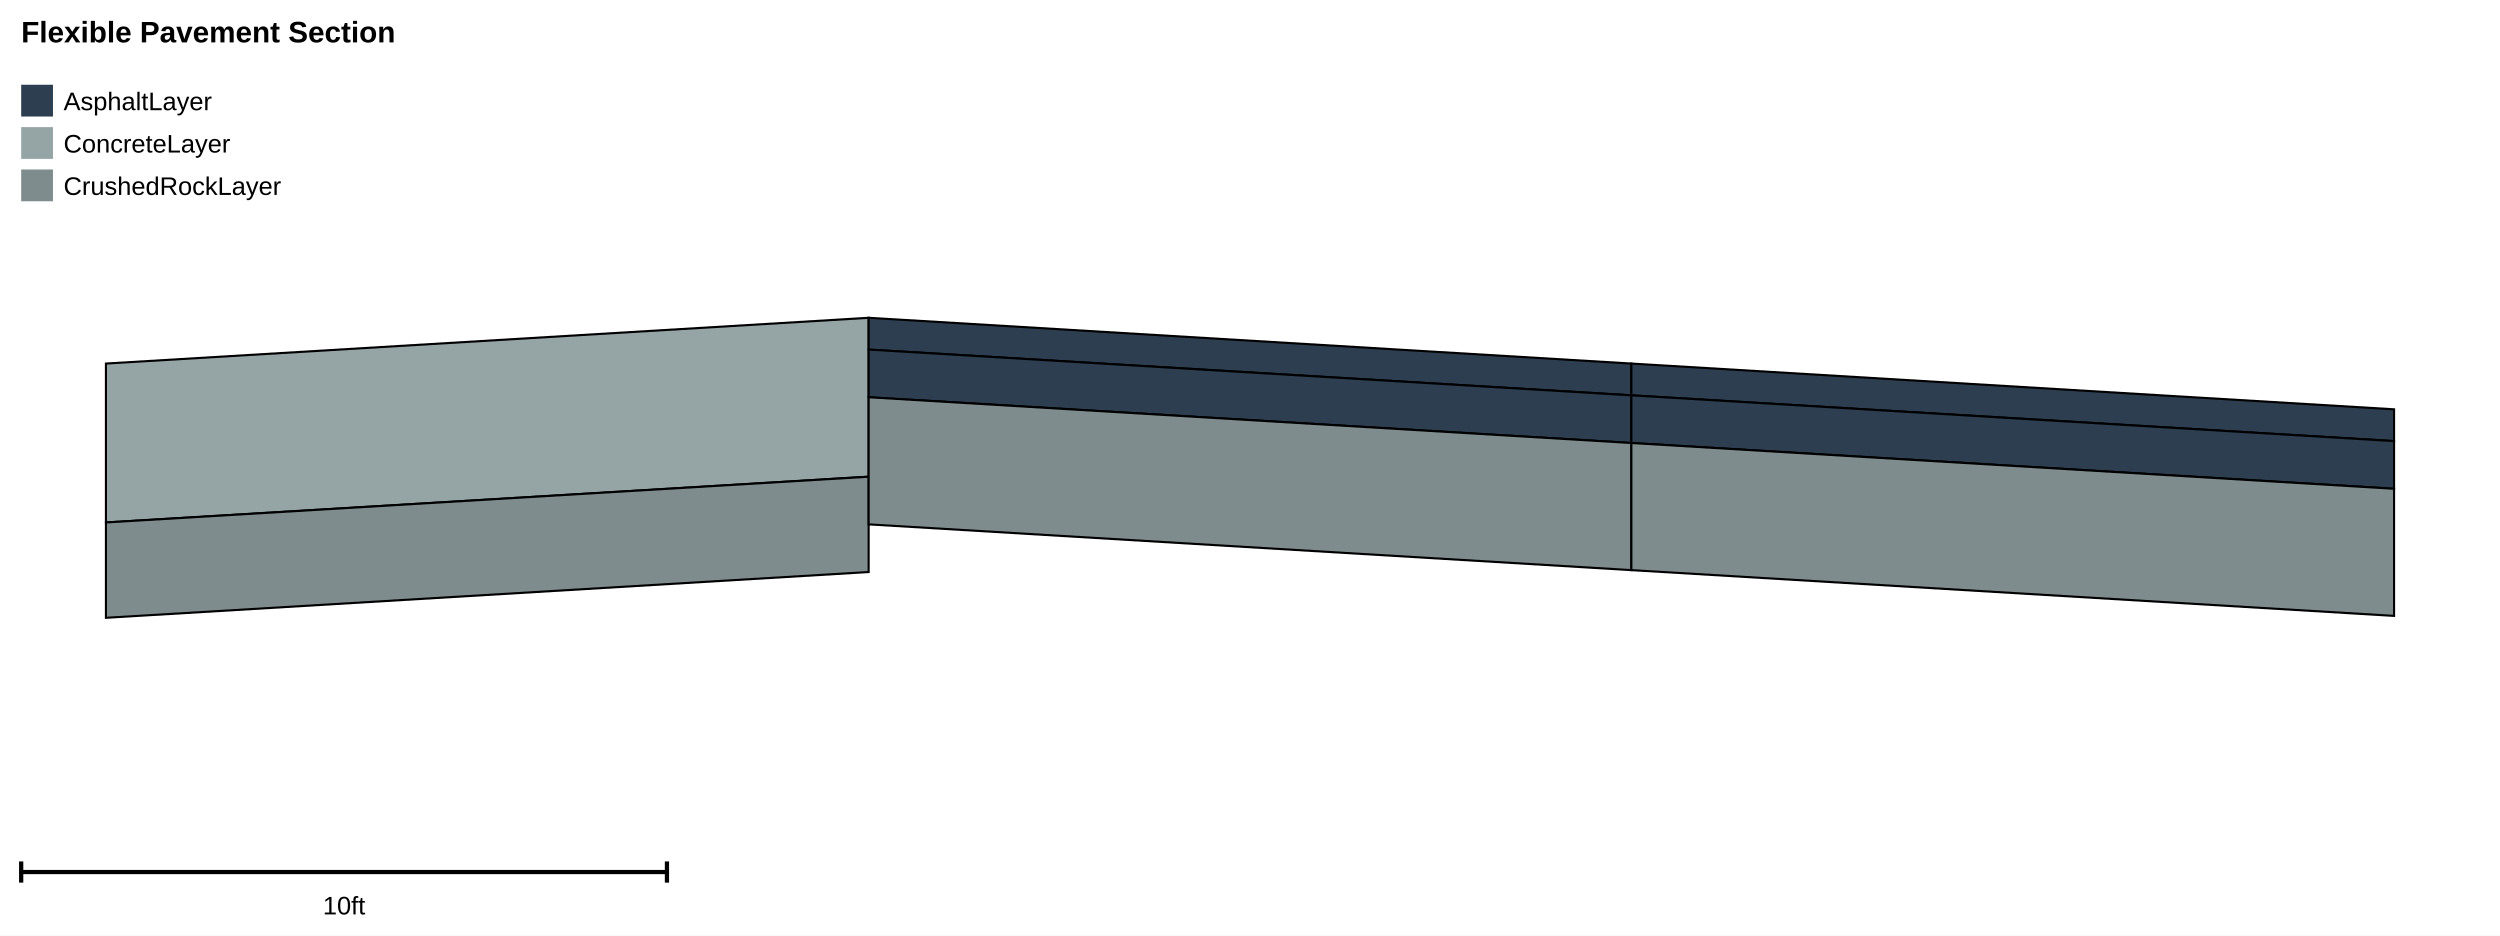
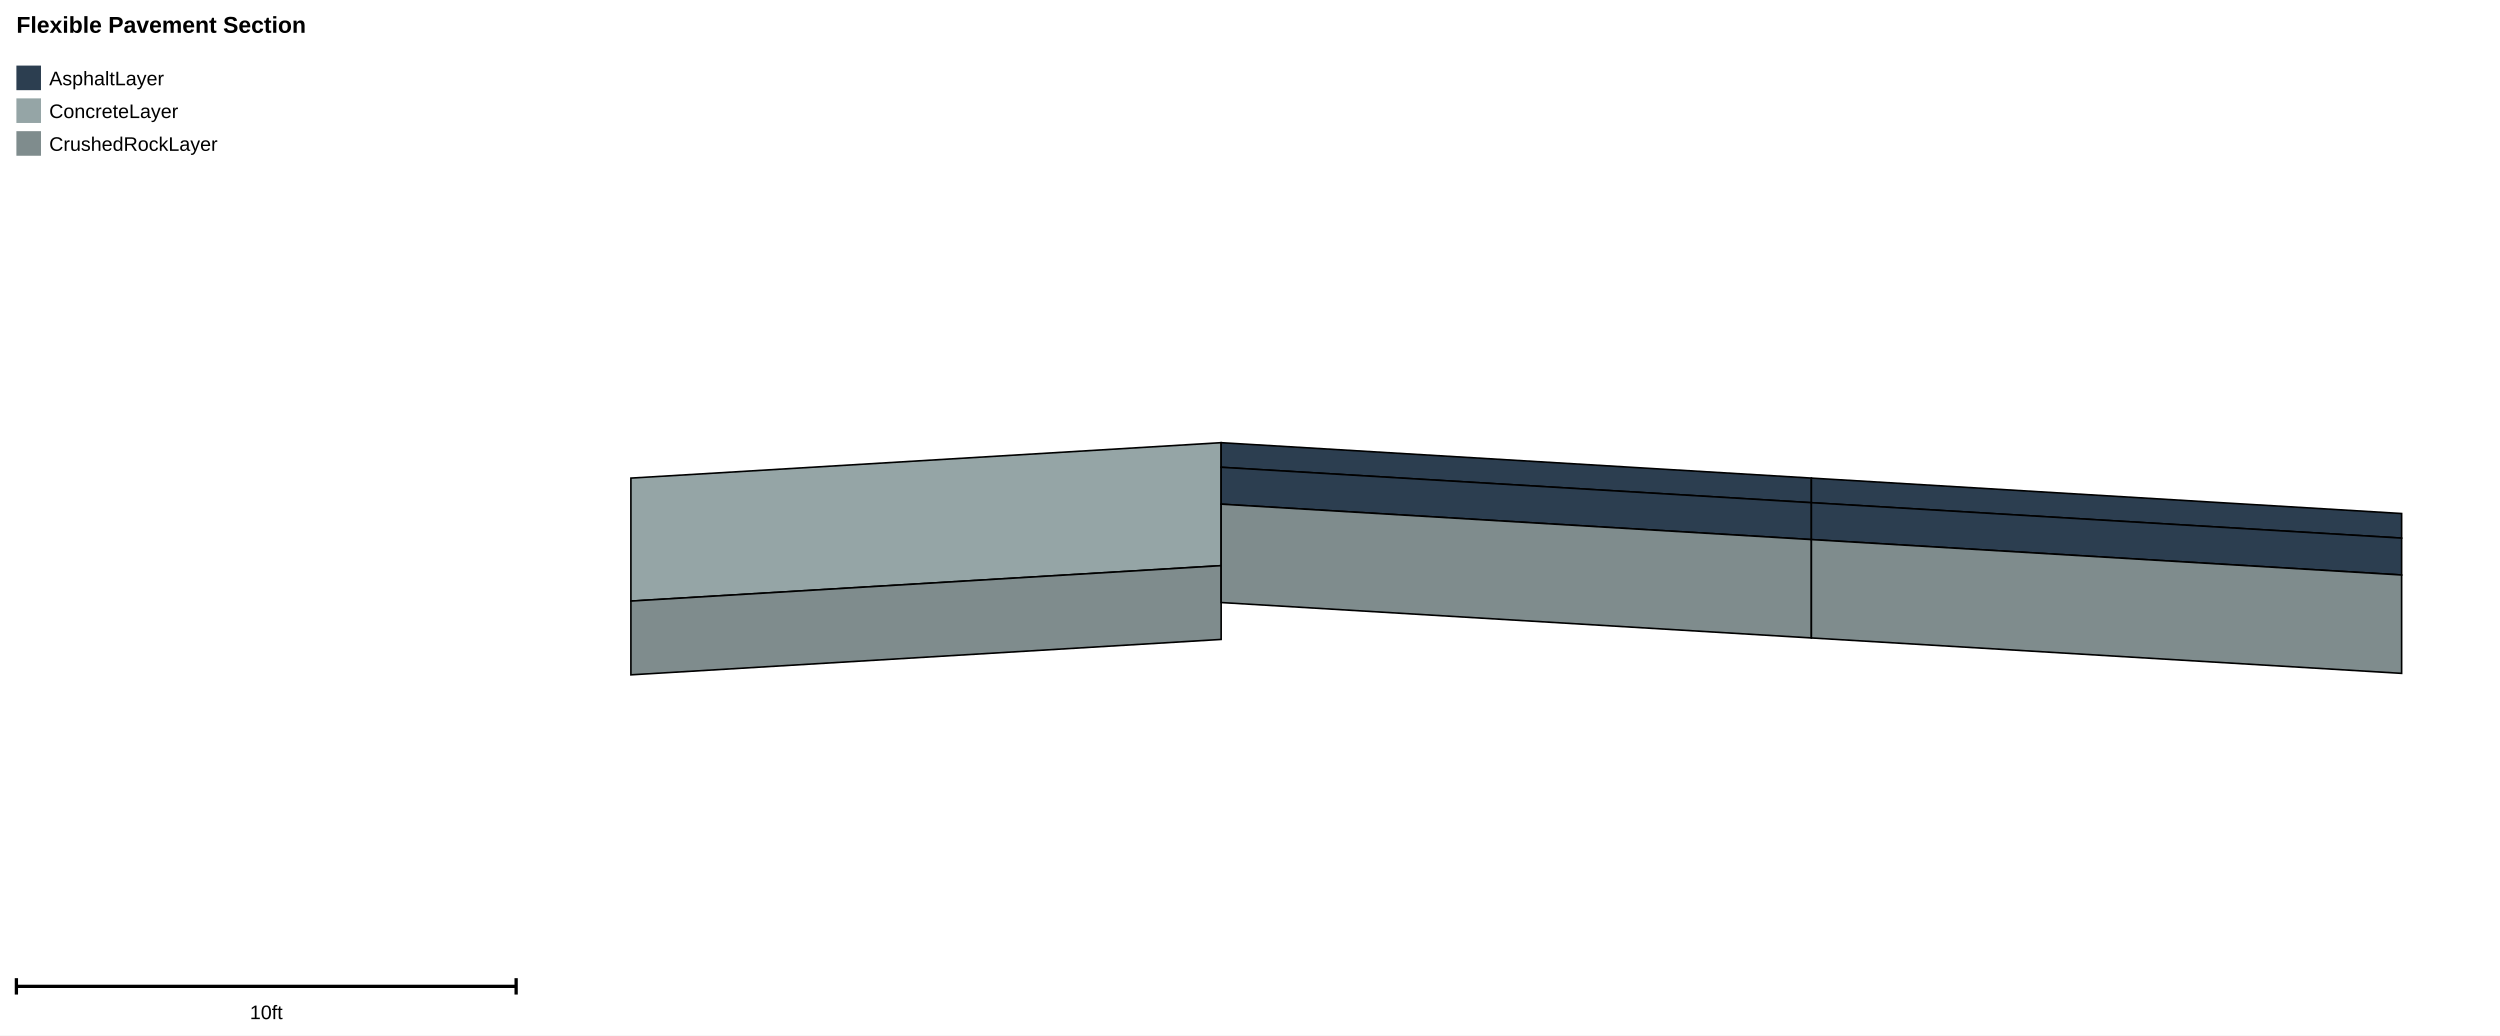
- <svg xmlns="http://www.w3.org/2000/svg" width="1180.0" height="441.6" viewBox="0 0 1180.0 441.6">
-   <rect width="1180.0" height="441.6" fill="white" />
+ <svg xmlns="http://www.w3.org/2000/svg" width="1524.8" height="631.6" viewBox="0 0 1524.8 631.6">
+   <rect width="1524.8" height="631.6" fill="white" />
  <g transform="scale(1,-1)">
-     <g transform="translate(0,-441.6)">
-       <polygon points="410.00,291.60 410.00,216.60 50.00,195.00 50.00,270.00" fill="#95A5A6" stroke="black" stroke-width="1" />
-       <polygon points="410.00,216.60 410.00,171.60 50.00,150.00 50.00,195.00" fill="#7F8C8D" stroke="black" stroke-width="1" />
-       <polygon points="410.00,291.60 770.00,270.00 770.00,255.00 410.00,276.60" fill="#2C3E50" stroke="black" stroke-width="1" />
-       <polygon points="410.00,276.60 770.00,255.00 770.00,232.50 410.00,254.10" fill="#2C3E50" stroke="black" stroke-width="1" />
-       <polygon points="410.00,254.10 770.00,232.50 770.00,172.50 410.00,194.10" fill="#7F8C8D" stroke="black" stroke-width="1" />
-       <polygon points="770.00,270.00 1130.00,248.40 1130.00,233.40 770.00,255.00" fill="#2C3E50" stroke="black" stroke-width="1" />
-       <polygon points="770.00,255.00 1130.00,233.40 1130.00,210.90 770.00,232.50" fill="#2C3E50" stroke="black" stroke-width="1" />
-       <polygon points="770.00,232.50 1130.00,210.90 1130.00,150.90 770.00,172.50" fill="#7F8C8D" stroke="black" stroke-width="1" />
+     <g transform="translate(0,-631.6)">
+       <polygon points="744.80,361.60 744.80,286.60 384.80,265.00 384.80,340.00" fill="#95A5A6" stroke="black" stroke-width="1" />
+       <polygon points="744.80,286.60 744.80,241.60 384.80,220.00 384.80,265.00" fill="#7F8C8D" stroke="black" stroke-width="1" />
+       <polygon points="744.80,361.60 1104.80,340.00 1104.80,325.00 744.80,346.60" fill="#2C3E50" stroke="black" stroke-width="1" />
+       <polygon points="744.80,346.60 1104.80,325.00 1104.80,302.50 744.80,324.10" fill="#2C3E50" stroke="black" stroke-width="1" />
+       <polygon points="744.80,324.10 1104.80,302.50 1104.80,242.50 744.80,264.10" fill="#7F8C8D" stroke="black" stroke-width="1" />
+       <polygon points="1104.80,340.00 1464.80,318.40 1464.80,303.40 1104.80,325.00" fill="#2C3E50" stroke="black" stroke-width="1" />
+       <polygon points="1104.80,325.00 1464.80,303.40 1464.80,280.90 1104.80,302.50" fill="#2C3E50" stroke="black" stroke-width="1" />
+       <polygon points="1104.80,302.50 1464.80,280.90 1464.80,220.90 1104.80,242.50" fill="#7F8C8D" stroke="black" stroke-width="1" />
    </g>
  </g>
  <text x="10" y="20" font-family="Arial" font-size="14" font-weight="bold">Flexible Pavement Section</text>
  <rect x="10" y="40" width="15" height="15" fill="#2C3E50" />
  <text x="30" y="52" font-family="Arial" font-size="12">AsphaltLayer</text>
  <rect x="10" y="60" width="15" height="15" fill="#95A5A6" />
  <text x="30" y="72" font-family="Arial" font-size="12">ConcreteLayer</text>
  <rect x="10" y="80" width="15" height="15" fill="#7F8C8D" />
  <text x="30" y="92" font-family="Arial" font-size="12">CrushedRockLayer</text>
-   <line x1="10" y1="411.6" x2="314.8" y2="411.6" stroke="black" stroke-width="2" />
-   <line x1="10" y1="406.6" x2="10" y2="416.6" stroke="black" stroke-width="2" />
-   <line x1="314.8" y1="406.6" x2="314.8" y2="416.6" stroke="black" stroke-width="2" />
-   <text x="162.4" y="431.6" font-family="Arial" font-size="12" text-anchor="middle">10ft</text>
+   <line x1="10" y1="601.6" x2="314.8" y2="601.6" stroke="black" stroke-width="2" />
+   <line x1="10" y1="596.6" x2="10" y2="606.6" stroke="black" stroke-width="2" />
+   <line x1="314.8" y1="596.6" x2="314.8" y2="606.6" stroke="black" stroke-width="2" />
+   <text x="162.4" y="621.6" font-family="Arial" font-size="12" text-anchor="middle">10ft</text>
</svg>
